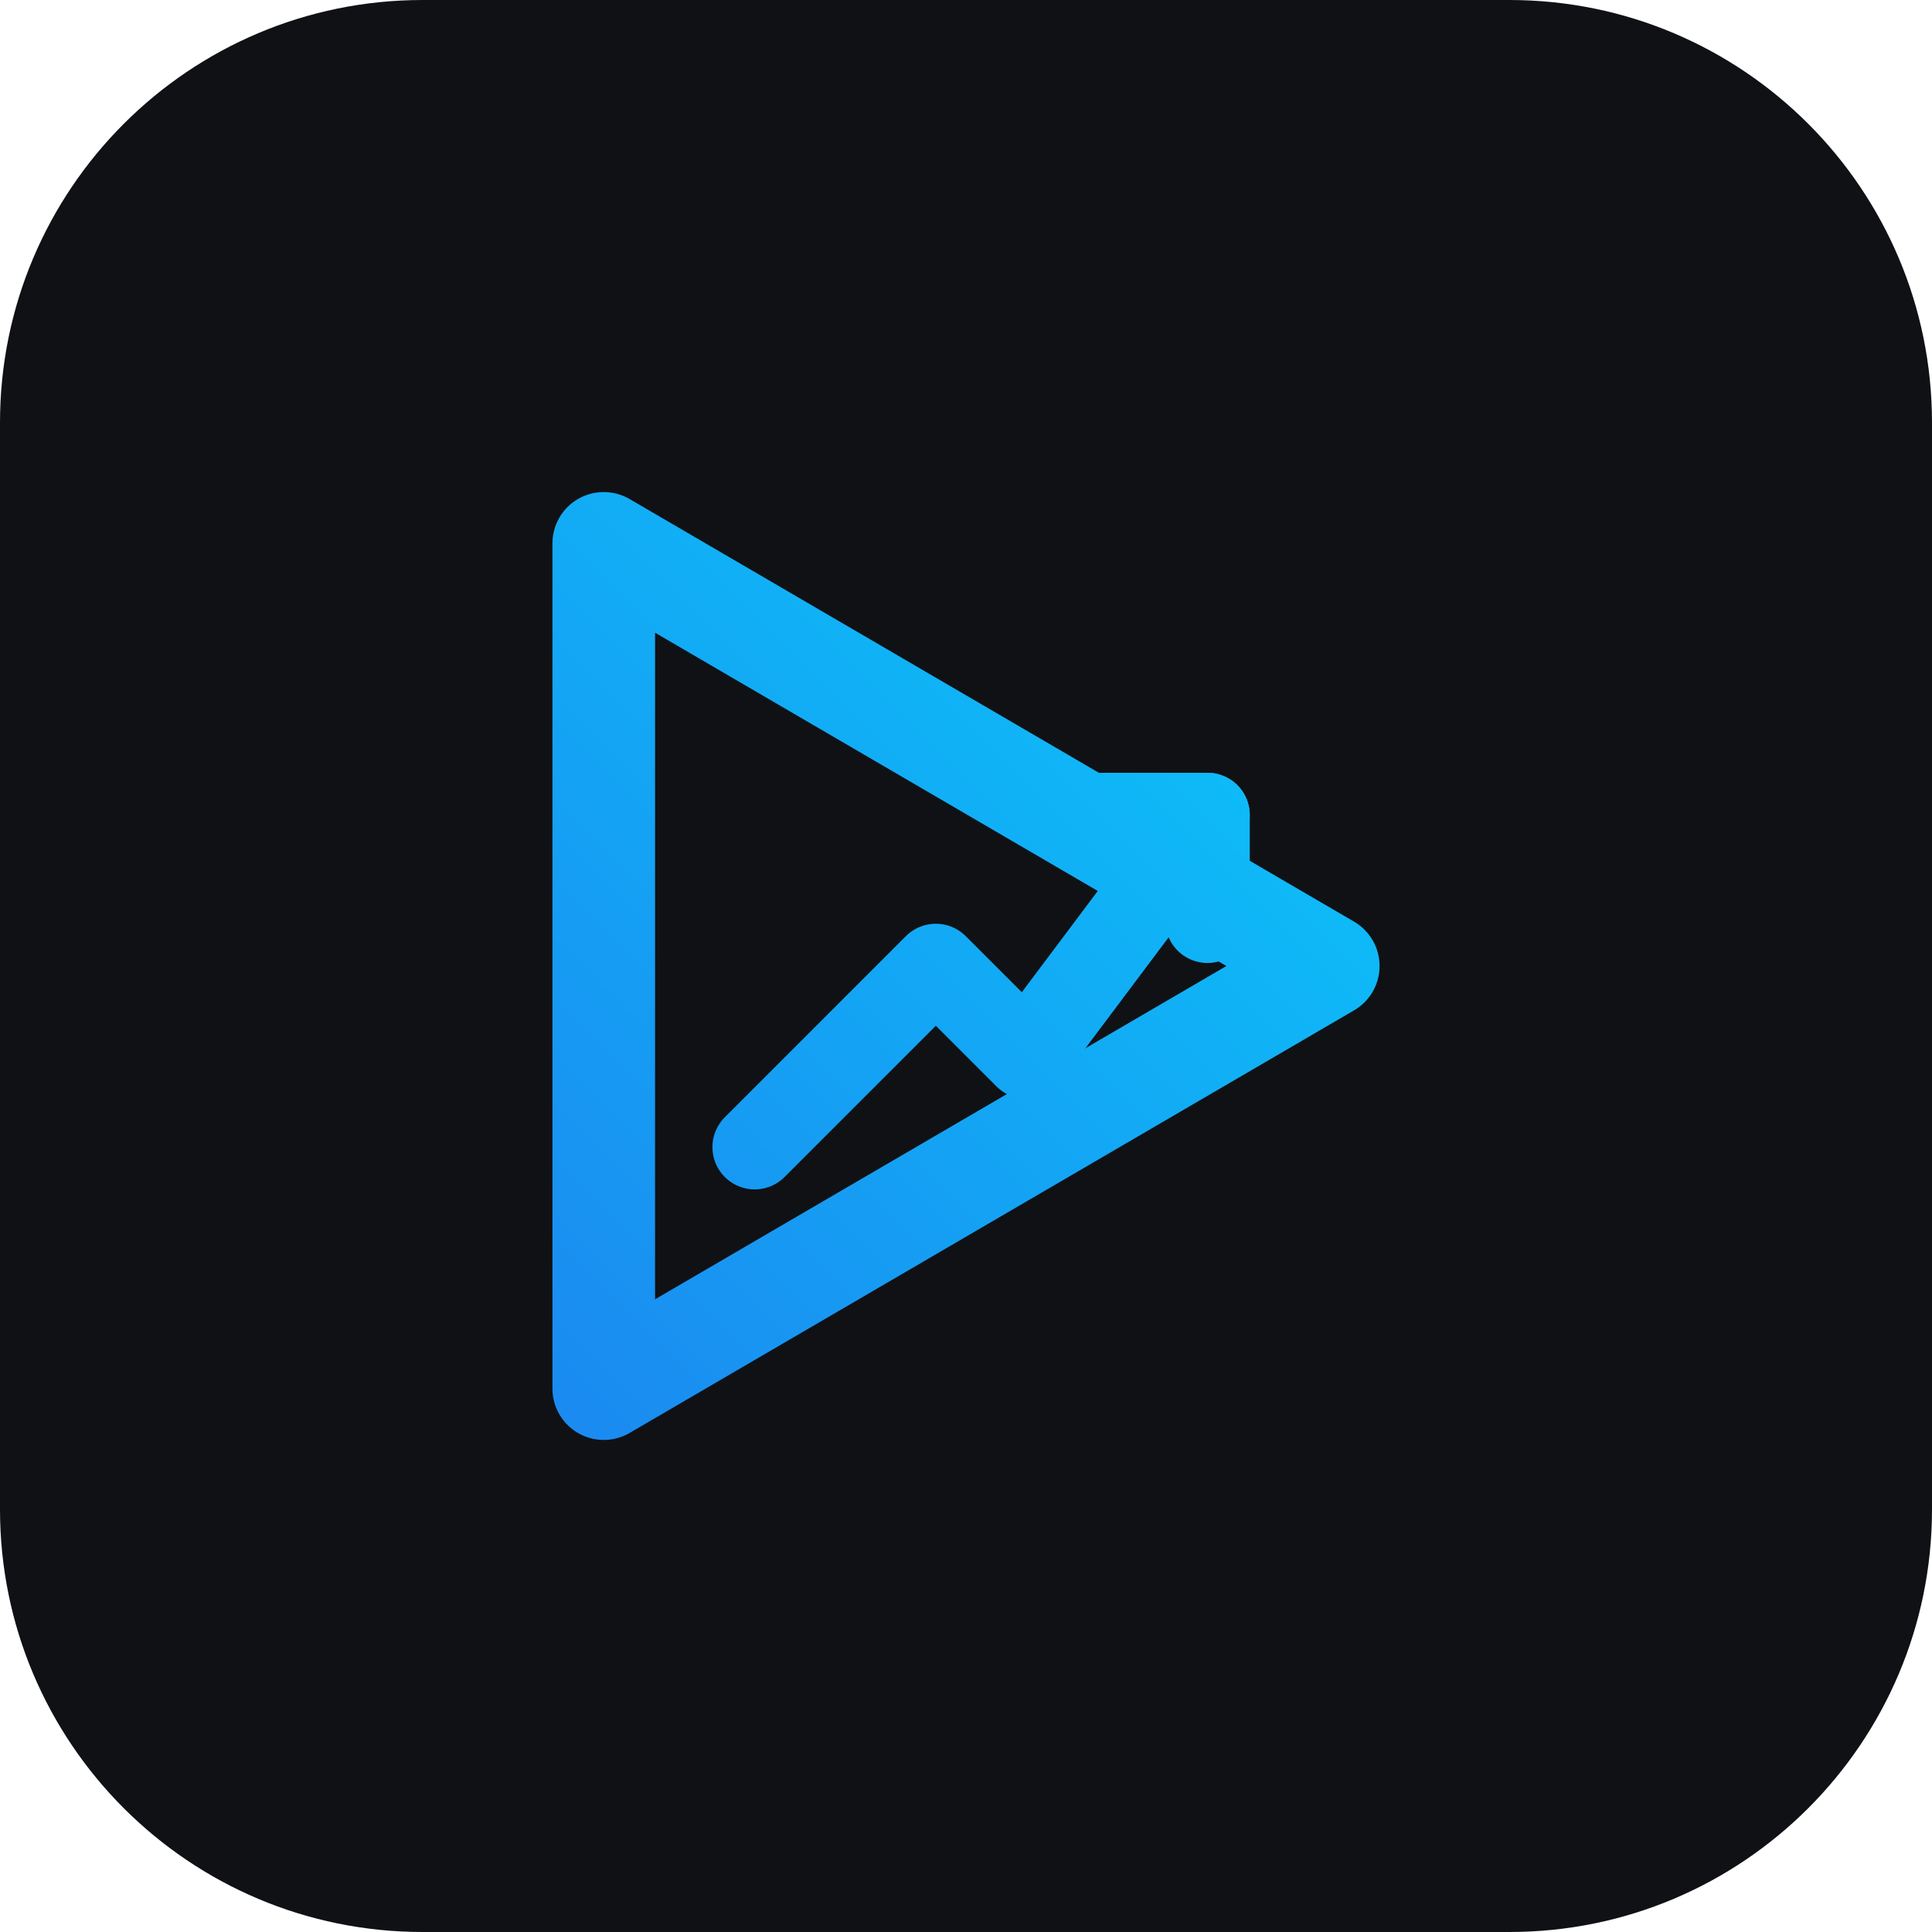
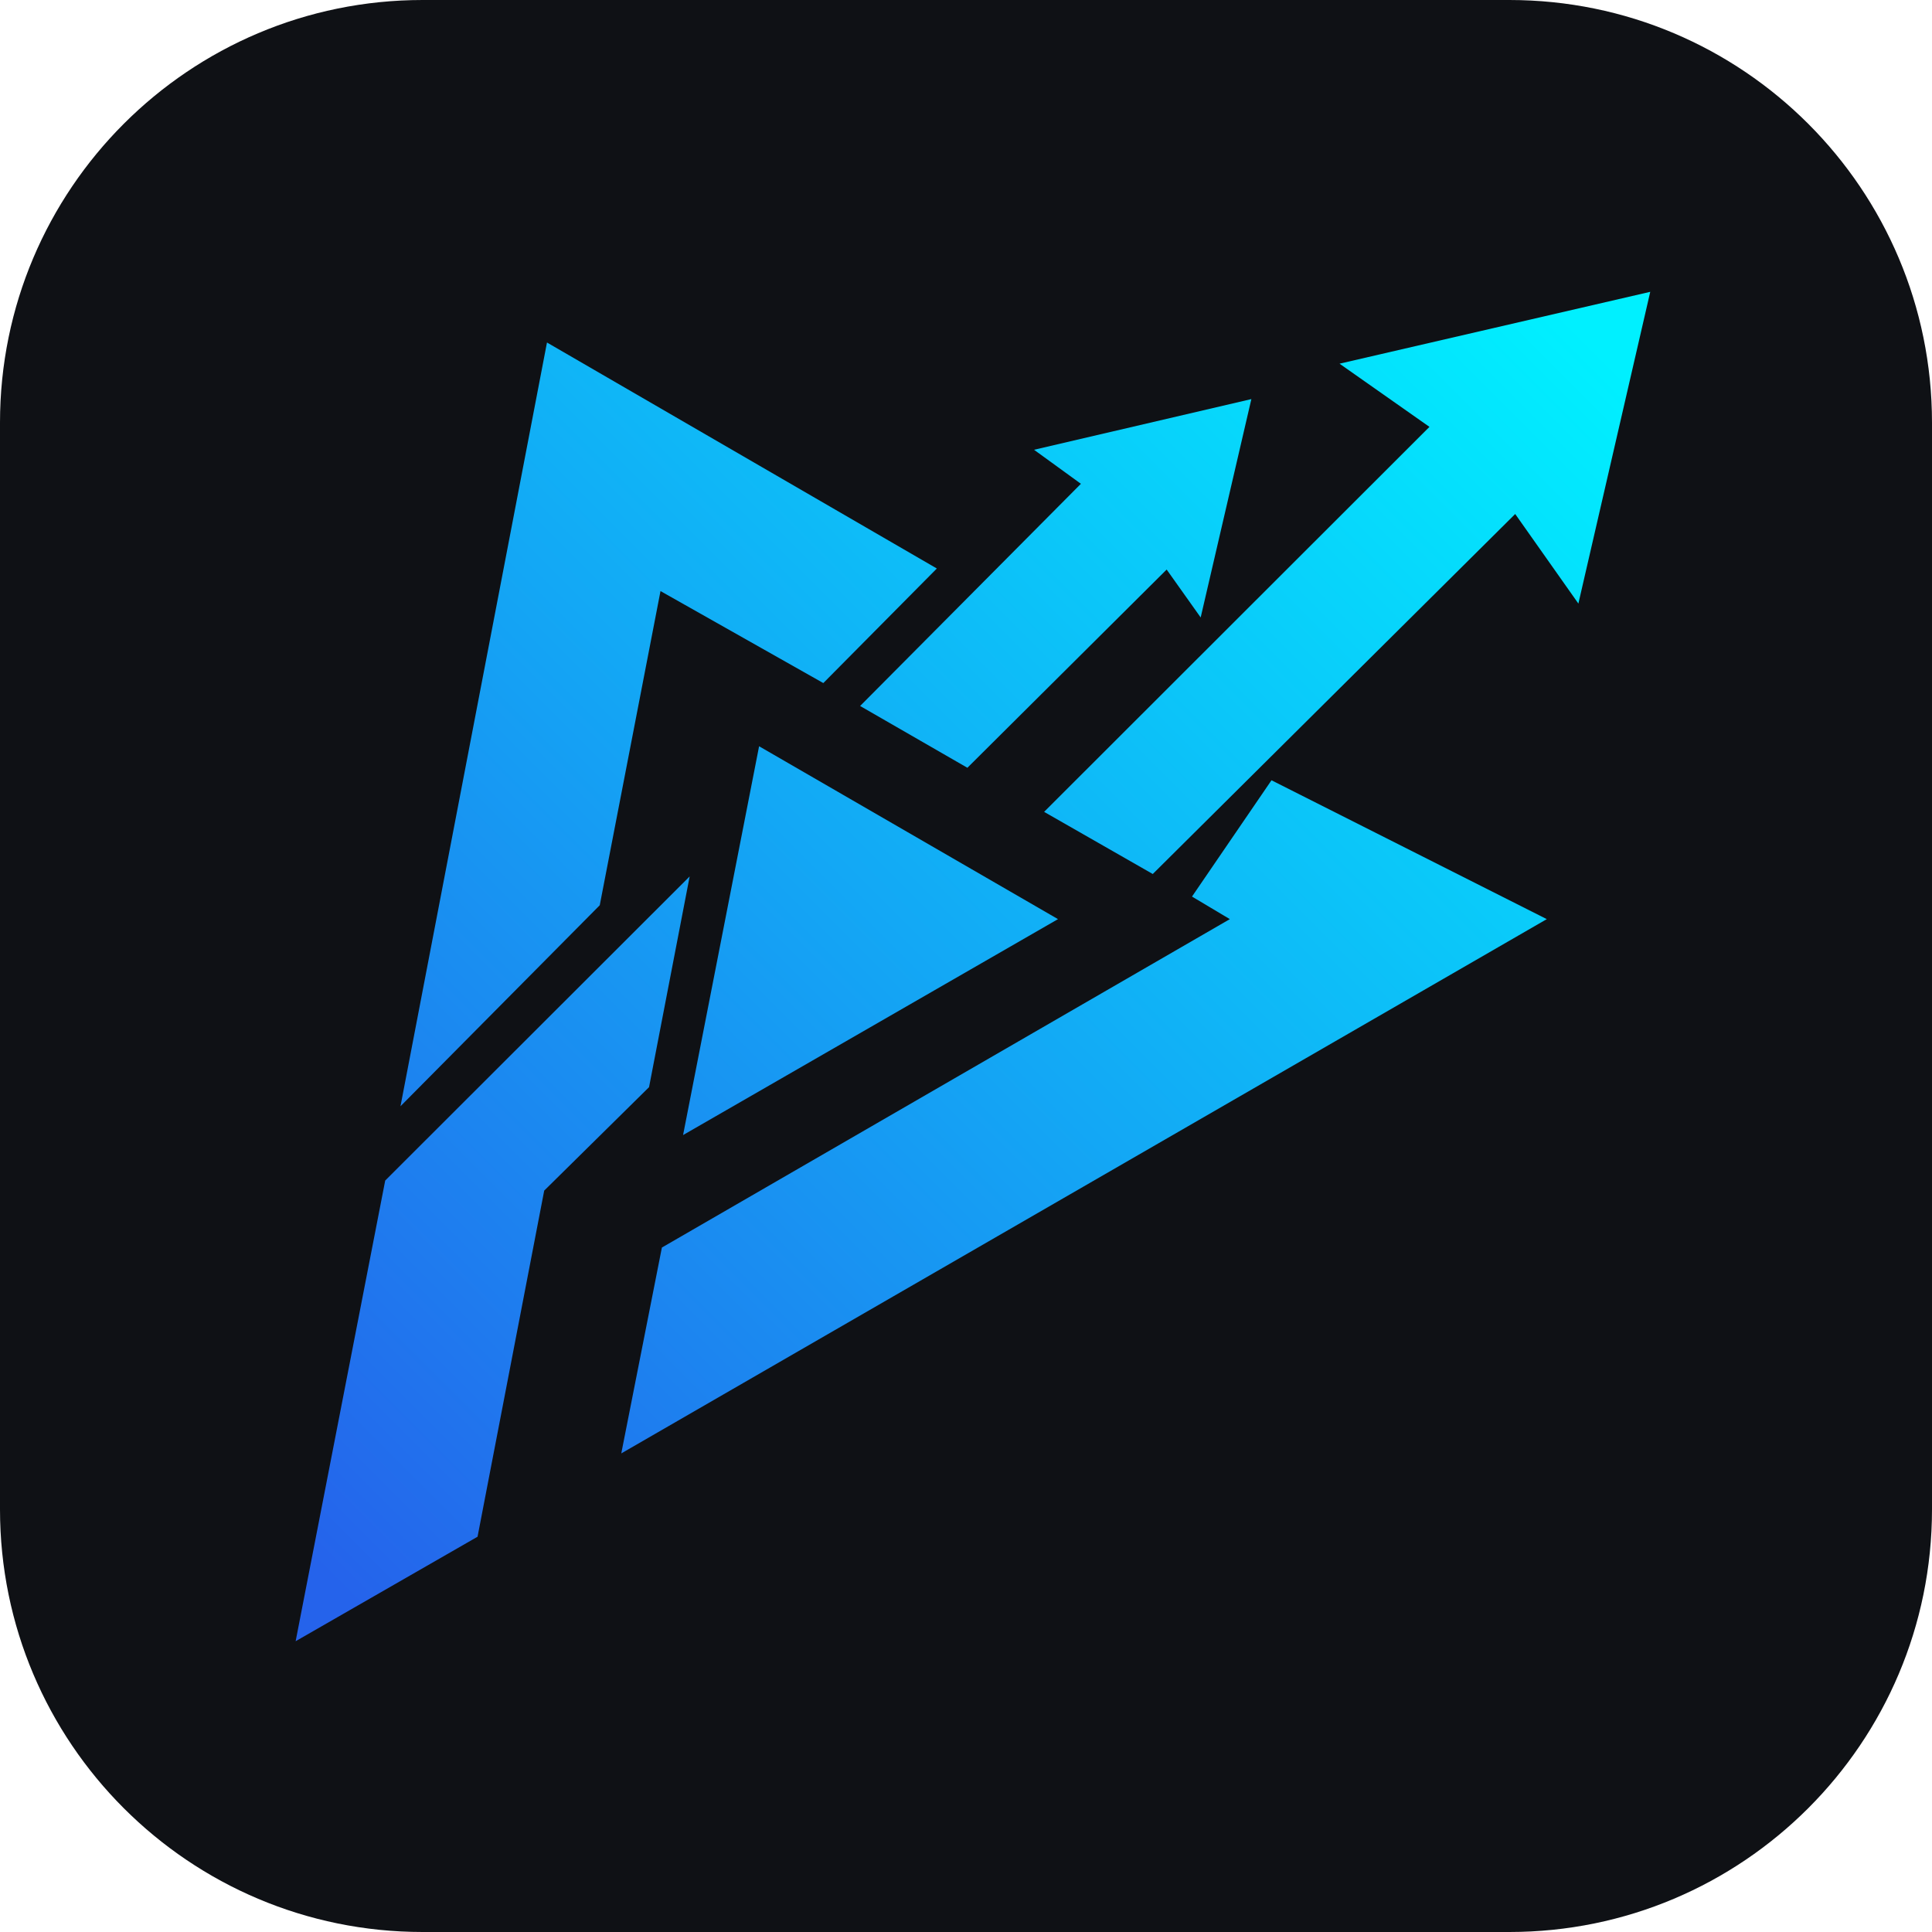
<svg xmlns="http://www.w3.org/2000/svg" viewBox="0 0 64 64">
-   <defs>
-     <linearGradient id="g" x1="0" y1="64" x2="64" y2="0" gradientUnits="userSpaceOnUse">
-       <stop stop-color="#2563EB" />
-       <stop offset="1" stop-color="#00F0FF" />
-     </linearGradient>
-   </defs>
  <rect width="64" height="64" rx="14" fill="#0F1115" />
-   <g transform="translate(12 12)" fill="none" stroke="url(#g)" stroke-linecap="round" stroke-linejoin="round">
-     <path d="M8 6 L32 20 L8 34 Z" stroke-width="3.4" transform="scale(1)" />
-     <path d="M13 26 L19 20 L22 23 L28 15" stroke-width="2.8" />
-     <path d="M24.5 15 H28 V18.5" stroke-width="2.8" />
+   <g transform="translate(9 9) scale(1.15)">
+     <defs>
+       <linearGradient id="g" x1="2" y1="38" x2="38" y2="2" gradientUnits="userSpaceOnUse">
+         <stop stop-color="#2563EB" />
+         <stop offset="1" stop-color="#00F0FF" />
+       </linearGradient>
+     </defs>
+     <g fill="url(#g)">
+       <path d="M7.93 2.04 L19.16 8.55 L15.89 11.85 L11.20 9.20 L9.45 18.25 L3.71 24.04 Z" />
+       <path d="M12.04 17.42 L10.87 23.49 L7.85 26.47 L5.93 36.44 L0.69 39.45 L3.27 26.18 Z" />
+       <path d="M14.04 13.67 L22.65 18.65 L11.85 24.87 Z" />
+       <path d="M28.80 14.65 L36.73 18.65 L10.07 34.04 L11.24 28.11 L27.60 18.65 L26.51 18.00 Z" />
+       <path d="M16.95 12.51 L23.31 6.11 L21.96 5.13 L28.22 3.67 L26.76 9.96 L25.78 8.58 L20.04 14.29 Z" />
+       <path d="M22.25 15.56 L33.35 4.47 L30.76 2.65 L39.71 0.58 L37.64 9.56 L35.82 6.98 L25.38 17.35 Z" />
+     </g>
  </g>
</svg>
